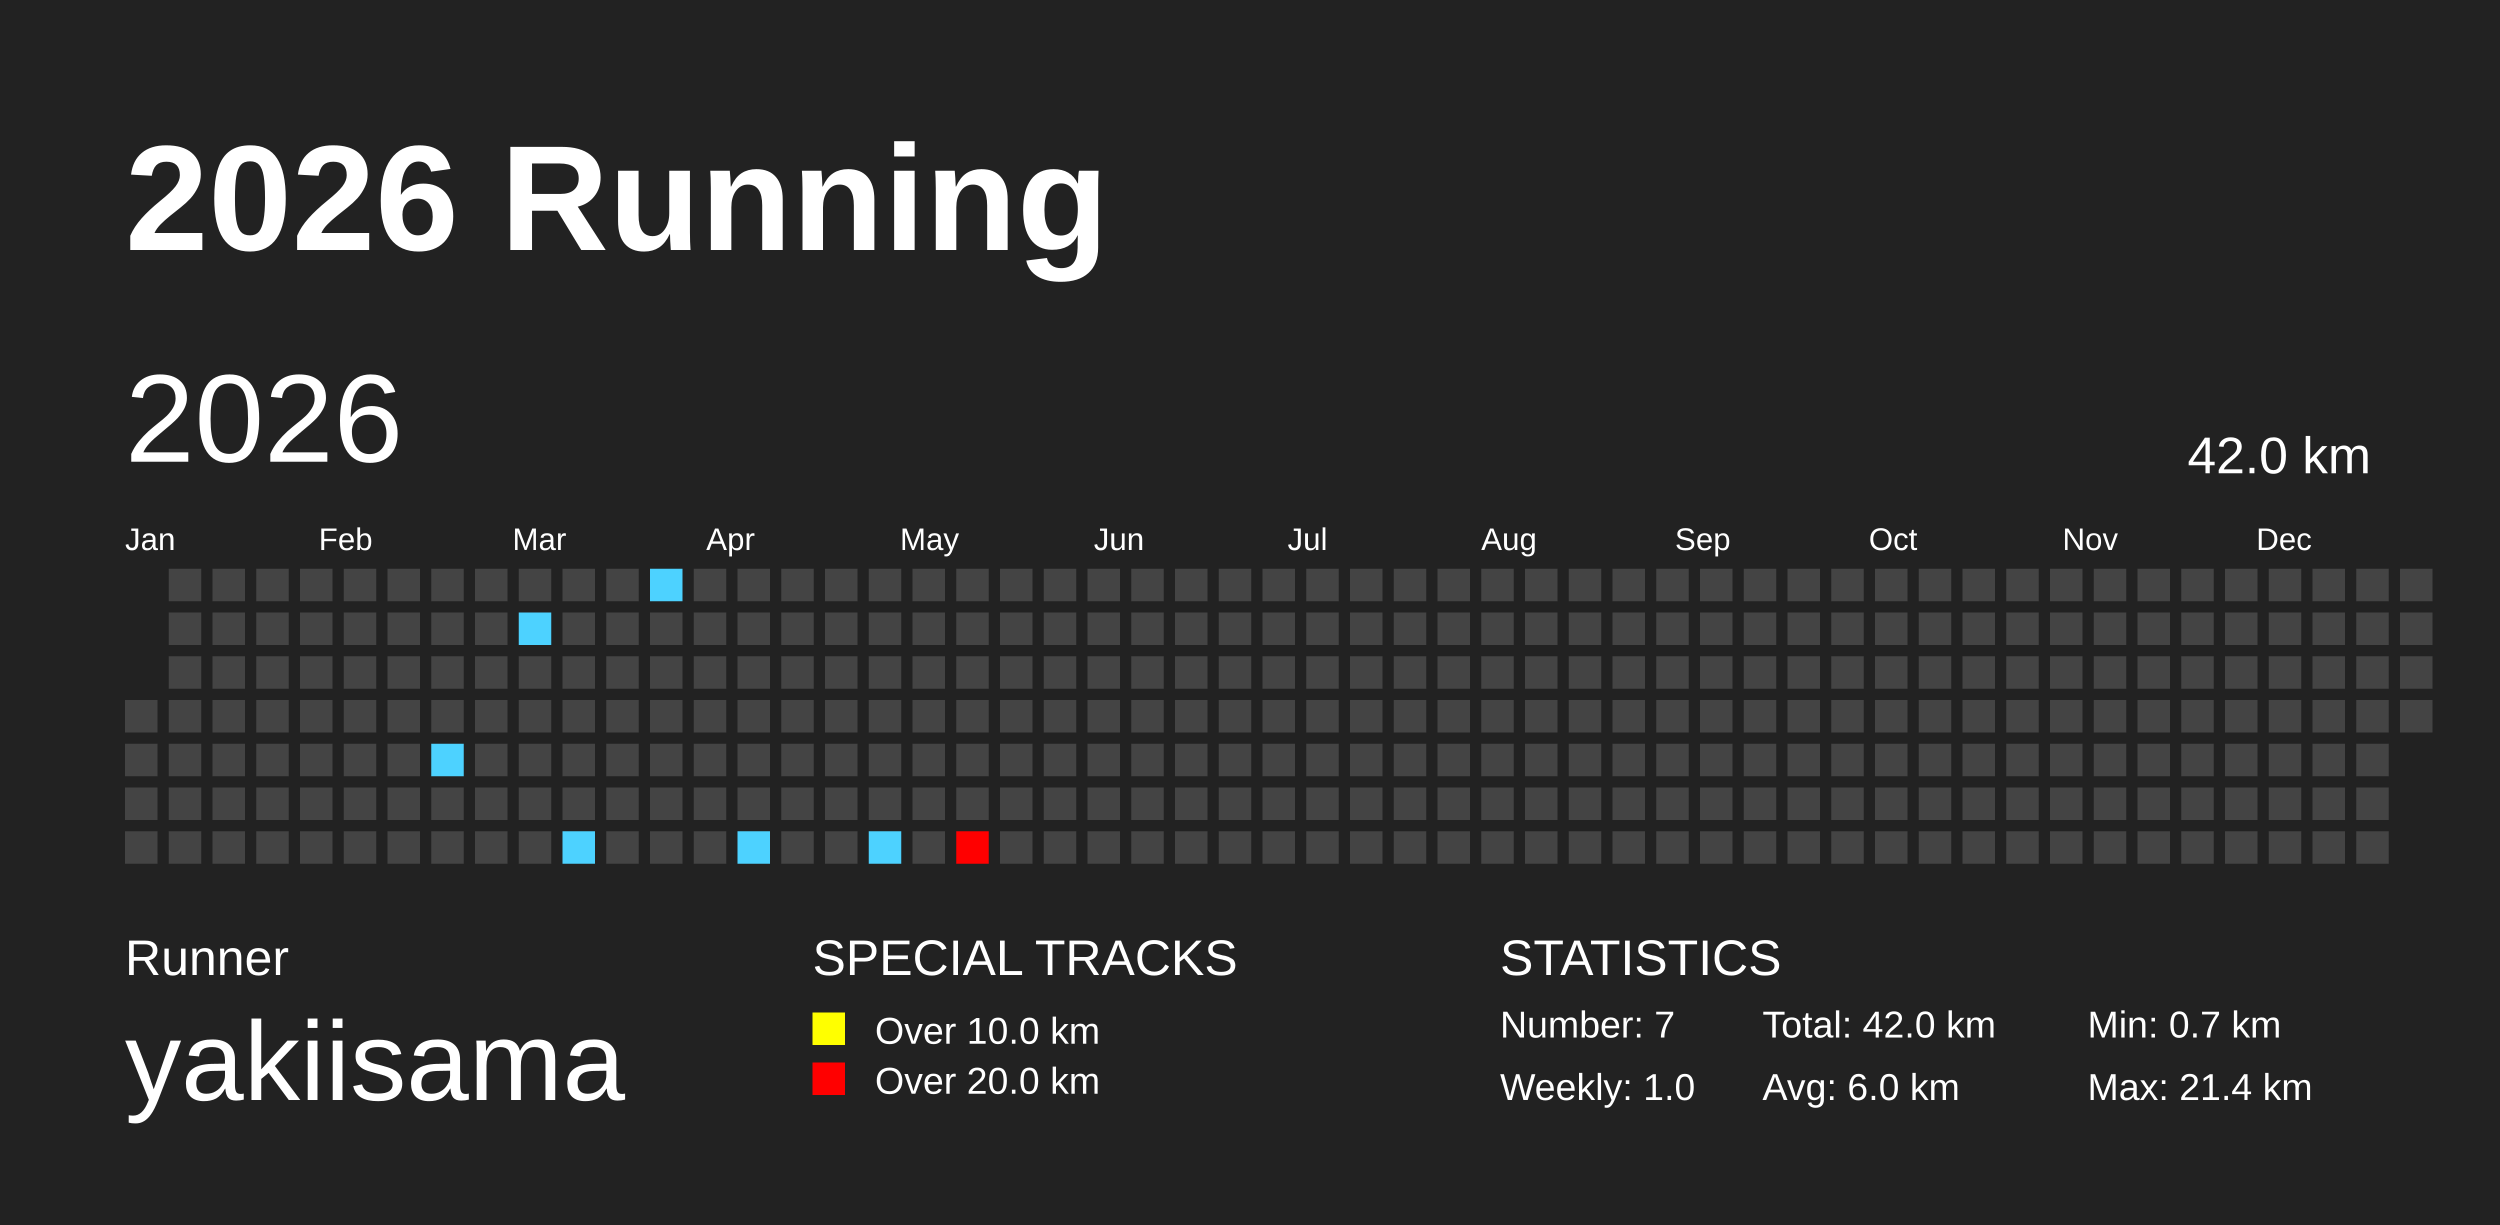
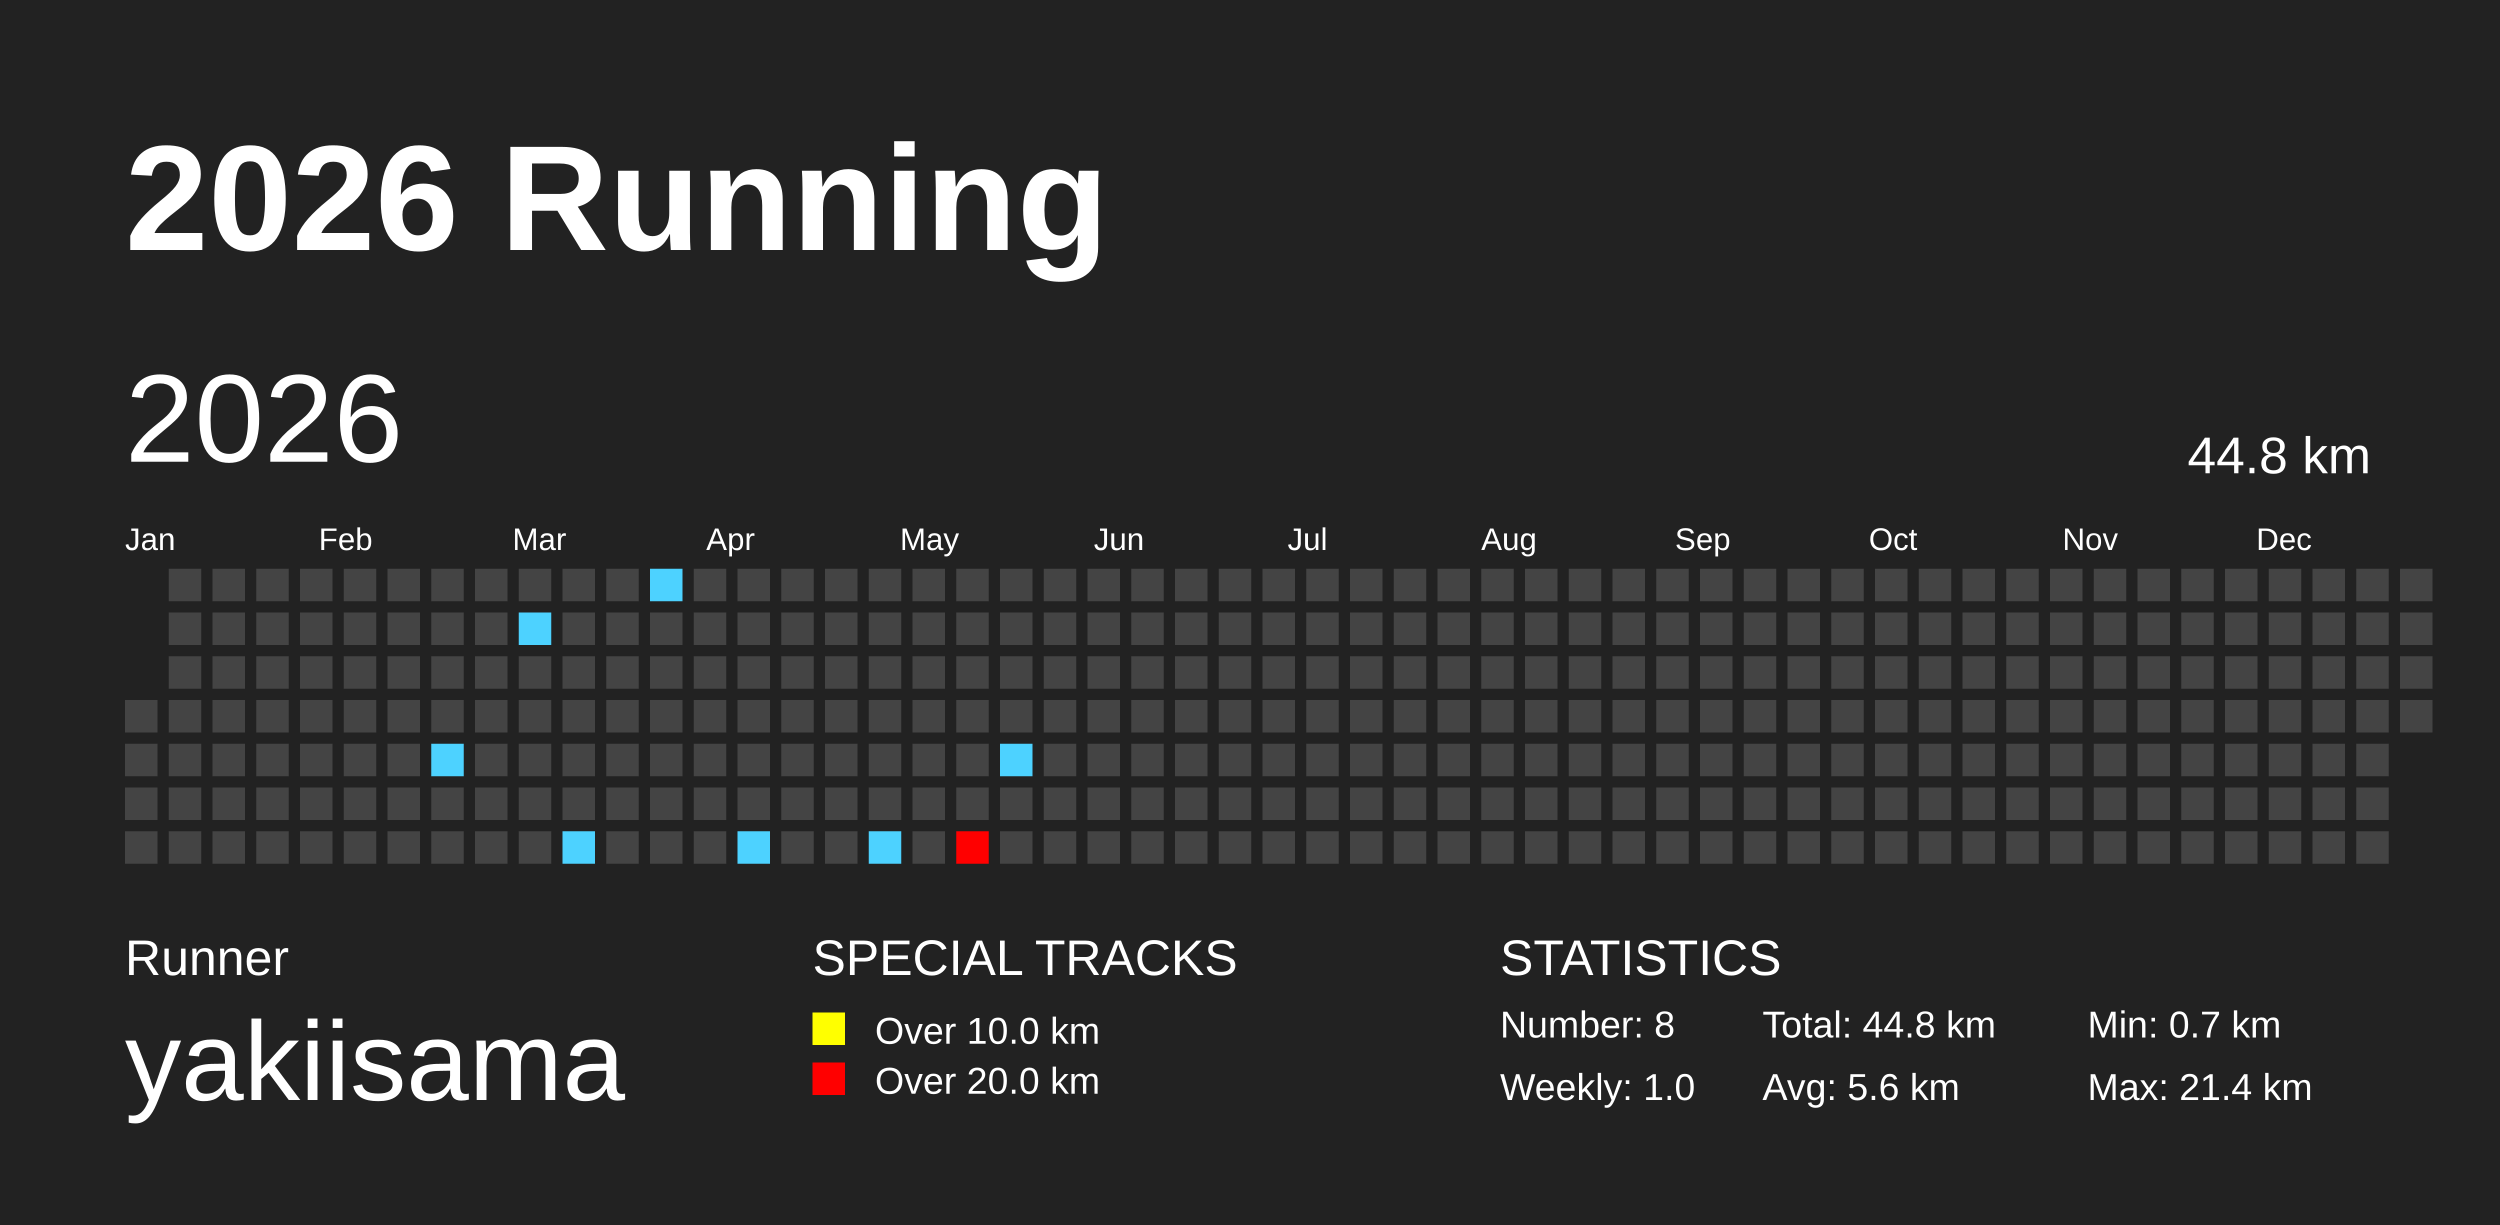
<svg xmlns="http://www.w3.org/2000/svg" baseProfile="full" height="98mm" version="1.1" viewBox="0,0,200,98" width="200mm">
  <defs />
  <rect fill="#222222" height="98" width="200" x="0" y="0" />
  <text fill="#FFFFFF" style="font-size:12px; font-family:Arial; font-weight:bold;" x="10" y="20">2026 Running</text>
  <text fill="#FFFFFF" style="font-size:4px; font-family:Arial" x="10" y="78">Runner</text>
  <text fill="#FFFFFF" style="font-size:9px; font-family:Arial" x="10" y="88">yakiisama</text>
  <text fill="#FFFFFF" style="font-size:4px; font-family:Arial" x="65" y="78">SPECIAL TRACKS</text>
  <rect fill="yellow" height="2.6" width="2.6" x="65" y="81" />
  <text fill="#FFFFFF" style="font-size:3px; font-family:Arial" x="70" y="83.5">Over 10.0 km</text>
  <rect fill="red" height="2.6" width="2.6" x="65" y="85" />
  <text fill="#FFFFFF" style="font-size:3px; font-family:Arial" x="70" y="87.5">Over 20.0 km</text>
  <text fill="#FFFFFF" style="font-size:4px; font-family:Arial" x="120" y="78">STATISTICS</text>
-   <text fill="#FFFFFF" style="font-size:3px; font-family:Arial" x="120" y="83">Number: 7</text>
+   <text fill="#FFFFFF" style="font-size:3px; font-family:Arial" x="120" y="83">Number: 8</text>
  <text fill="#FFFFFF" style="font-size:3px; font-family:Arial" x="120" y="88">Weekly: 1.0</text>
-   <text fill="#FFFFFF" style="font-size:3px; font-family:Arial" x="141" y="83">Total: 42.0 km</text>
-   <text fill="#FFFFFF" style="font-size:3px; font-family:Arial" x="141" y="88">Avg: 6.0 km</text>
+   <text fill="#FFFFFF" style="font-size:3px; font-family:Arial" x="141" y="83">Total: 44.8 km</text>
+   <text fill="#FFFFFF" style="font-size:3px; font-family:Arial" x="141" y="88">Avg: 5.6 km</text>
  <text fill="#FFFFFF" style="font-size:3px; font-family:Arial" x="167" y="83">Min: 0.7 km</text>
  <text fill="#FFFFFF" style="font-size:3px; font-family:Arial" x="167" y="88">Max: 21.4 km</text>
  <text dominant-baseline="hanging" fill="#FFFFFF" style="font-size:10.0px; font-family:Arial;" x="10" y="30">2026</text>
-   <text dominant-baseline="hanging" fill="#FFFFFF" style="font-size:4.125px; font-family:Arial;" x="175" y="35">42.0 km</text>
+   <text dominant-baseline="hanging" fill="#FFFFFF" style="font-size:4.125px; font-family:Arial;" x="175" y="35">44.8 km</text>
  <text fill="#FFFFFF" style="font-size:2.5px; font-family:Arial" x="10.0" y="44">Jan</text>
  <text fill="#FFFFFF" style="font-size:2.5px; font-family:Arial" x="25.5" y="44">Feb</text>
  <text fill="#FFFFFF" style="font-size:2.5px; font-family:Arial" x="41.0" y="44">Mar</text>
  <text fill="#FFFFFF" style="font-size:2.5px; font-family:Arial" x="56.5" y="44">Apr</text>
  <text fill="#FFFFFF" style="font-size:2.5px; font-family:Arial" x="72.0" y="44">May</text>
  <text fill="#FFFFFF" style="font-size:2.5px; font-family:Arial" x="87.5" y="44">Jun</text>
  <text fill="#FFFFFF" style="font-size:2.5px; font-family:Arial" x="103.0" y="44">Jul</text>
  <text fill="#FFFFFF" style="font-size:2.5px; font-family:Arial" x="118.5" y="44">Aug</text>
  <text fill="#FFFFFF" style="font-size:2.5px; font-family:Arial" x="134.0" y="44">Sep</text>
  <text fill="#FFFFFF" style="font-size:2.5px; font-family:Arial" x="149.5" y="44">Oct</text>
  <text fill="#FFFFFF" style="font-size:2.5px; font-family:Arial" x="165.0" y="44">Nov</text>
  <text fill="#FFFFFF" style="font-size:2.5px; font-family:Arial" x="180.5" y="44">Dec</text>
  <rect fill="#444444" height="2.6" width="2.6" x="10.0" y="56.0" />
  <rect fill="#444444" height="2.6" width="2.6" x="10.0" y="59.5" />
  <rect fill="#444444" height="2.6" width="2.6" x="10.0" y="63.0" />
  <rect fill="#444444" height="2.6" width="2.6" x="10.0" y="66.5" />
  <rect fill="#444444" height="2.6" width="2.6" x="13.5" y="45.5" />
  <rect fill="#444444" height="2.6" width="2.6" x="13.5" y="49.0" />
  <rect fill="#444444" height="2.6" width="2.6" x="13.5" y="52.5" />
  <rect fill="#444444" height="2.6" width="2.6" x="13.5" y="56.0" />
  <rect fill="#444444" height="2.6" width="2.6" x="13.5" y="59.5" />
  <rect fill="#444444" height="2.6" width="2.6" x="13.5" y="63.0" />
  <rect fill="#444444" height="2.6" width="2.6" x="13.5" y="66.5" />
  <rect fill="#444444" height="2.6" width="2.6" x="17.0" y="45.5" />
  <rect fill="#444444" height="2.6" width="2.6" x="17.0" y="49.0" />
  <rect fill="#444444" height="2.6" width="2.6" x="17.0" y="52.5" />
  <rect fill="#444444" height="2.6" width="2.6" x="17.0" y="56.0" />
  <rect fill="#444444" height="2.6" width="2.6" x="17.0" y="59.5" />
  <rect fill="#444444" height="2.6" width="2.6" x="17.0" y="63.0" />
  <rect fill="#444444" height="2.6" width="2.6" x="17.0" y="66.5" />
  <rect fill="#444444" height="2.6" width="2.6" x="20.5" y="45.5" />
  <rect fill="#444444" height="2.6" width="2.6" x="20.5" y="49.0" />
  <rect fill="#444444" height="2.6" width="2.6" x="20.5" y="52.5" />
  <rect fill="#444444" height="2.6" width="2.6" x="20.5" y="56.0" />
  <rect fill="#444444" height="2.6" width="2.6" x="20.5" y="59.5" />
  <rect fill="#444444" height="2.6" width="2.6" x="20.5" y="63.0" />
  <rect fill="#444444" height="2.6" width="2.6" x="20.5" y="66.5" />
  <rect fill="#444444" height="2.6" width="2.6" x="24.0" y="45.5" />
  <rect fill="#444444" height="2.6" width="2.6" x="24.0" y="49.0" />
  <rect fill="#444444" height="2.6" width="2.6" x="24.0" y="52.5" />
  <rect fill="#444444" height="2.6" width="2.6" x="24.0" y="56.0" />
  <rect fill="#444444" height="2.6" width="2.6" x="24.0" y="59.5" />
  <rect fill="#444444" height="2.6" width="2.6" x="24.0" y="63.0" />
  <rect fill="#444444" height="2.6" width="2.6" x="24.0" y="66.5" />
  <rect fill="#444444" height="2.6" width="2.6" x="27.5" y="45.5" />
  <rect fill="#444444" height="2.6" width="2.6" x="27.5" y="49.0" />
  <rect fill="#444444" height="2.6" width="2.6" x="27.5" y="52.5" />
  <rect fill="#444444" height="2.6" width="2.6" x="27.5" y="56.0" />
  <rect fill="#444444" height="2.6" width="2.6" x="27.5" y="59.5" />
  <rect fill="#444444" height="2.6" width="2.6" x="27.5" y="63.0" />
  <rect fill="#444444" height="2.6" width="2.6" x="27.5" y="66.5" />
  <rect fill="#444444" height="2.6" width="2.6" x="31.0" y="45.5" />
  <rect fill="#444444" height="2.6" width="2.6" x="31.0" y="49.0" />
  <rect fill="#444444" height="2.6" width="2.6" x="31.0" y="52.5" />
  <rect fill="#444444" height="2.6" width="2.6" x="31.0" y="56.0" />
  <rect fill="#444444" height="2.6" width="2.6" x="31.0" y="59.5" />
  <rect fill="#444444" height="2.6" width="2.6" x="31.0" y="63.0" />
  <rect fill="#444444" height="2.6" width="2.6" x="31.0" y="66.5" />
  <rect fill="#444444" height="2.6" width="2.6" x="34.5" y="45.5" />
  <rect fill="#444444" height="2.6" width="2.6" x="34.5" y="49.0" />
  <rect fill="#444444" height="2.6" width="2.6" x="34.5" y="52.5" />
  <rect fill="#444444" height="2.6" width="2.6" x="34.5" y="56.0" />
  <rect fill="#4dd2ff" height="2.6" width="2.6" x="34.5" y="59.5" />
  <rect fill="#444444" height="2.6" width="2.6" x="34.5" y="63.0" />
  <rect fill="#444444" height="2.6" width="2.6" x="34.5" y="66.5" />
  <rect fill="#444444" height="2.6" width="2.6" x="38.0" y="45.5" />
  <rect fill="#444444" height="2.6" width="2.6" x="38.0" y="49.0" />
  <rect fill="#444444" height="2.6" width="2.6" x="38.0" y="52.5" />
  <rect fill="#444444" height="2.6" width="2.6" x="38.0" y="56.0" />
  <rect fill="#444444" height="2.6" width="2.6" x="38.0" y="59.5" />
  <rect fill="#444444" height="2.6" width="2.6" x="38.0" y="63.0" />
  <rect fill="#444444" height="2.6" width="2.6" x="38.0" y="66.5" />
  <rect fill="#444444" height="2.6" width="2.6" x="41.5" y="45.5" />
  <rect fill="#4dd2ff" height="2.6" width="2.6" x="41.5" y="49.0" />
  <rect fill="#444444" height="2.6" width="2.6" x="41.5" y="52.5" />
  <rect fill="#444444" height="2.6" width="2.6" x="41.5" y="56.0" />
  <rect fill="#444444" height="2.6" width="2.6" x="41.5" y="59.5" />
  <rect fill="#444444" height="2.6" width="2.6" x="41.5" y="63.0" />
  <rect fill="#444444" height="2.6" width="2.6" x="41.5" y="66.5" />
  <rect fill="#444444" height="2.6" width="2.6" x="45.0" y="45.5" />
  <rect fill="#444444" height="2.6" width="2.6" x="45.0" y="49.0" />
  <rect fill="#444444" height="2.6" width="2.6" x="45.0" y="52.5" />
  <rect fill="#444444" height="2.6" width="2.6" x="45.0" y="56.0" />
  <rect fill="#444444" height="2.6" width="2.6" x="45.0" y="59.5" />
  <rect fill="#444444" height="2.6" width="2.6" x="45.0" y="63.0" />
  <rect fill="#4dd2ff" height="2.6" width="2.6" x="45.0" y="66.5" />
  <rect fill="#444444" height="2.6" width="2.6" x="48.5" y="45.5" />
  <rect fill="#444444" height="2.6" width="2.6" x="48.5" y="49.0" />
  <rect fill="#444444" height="2.6" width="2.6" x="48.5" y="52.5" />
  <rect fill="#444444" height="2.6" width="2.6" x="48.5" y="56.0" />
  <rect fill="#444444" height="2.6" width="2.6" x="48.5" y="59.5" />
  <rect fill="#444444" height="2.6" width="2.6" x="48.5" y="63.0" />
  <rect fill="#444444" height="2.6" width="2.6" x="48.5" y="66.5" />
  <rect fill="#4dd2ff" height="2.6" width="2.6" x="52.0" y="45.5" />
  <rect fill="#444444" height="2.6" width="2.6" x="52.0" y="49.0" />
  <rect fill="#444444" height="2.6" width="2.6" x="52.0" y="52.5" />
  <rect fill="#444444" height="2.6" width="2.6" x="52.0" y="56.0" />
  <rect fill="#444444" height="2.6" width="2.6" x="52.0" y="59.5" />
  <rect fill="#444444" height="2.6" width="2.6" x="52.0" y="63.0" />
  <rect fill="#444444" height="2.6" width="2.6" x="52.0" y="66.5" />
  <rect fill="#444444" height="2.6" width="2.6" x="55.5" y="45.5" />
  <rect fill="#444444" height="2.6" width="2.6" x="55.5" y="49.0" />
  <rect fill="#444444" height="2.6" width="2.6" x="55.5" y="52.5" />
  <rect fill="#444444" height="2.6" width="2.6" x="55.5" y="56.0" />
  <rect fill="#444444" height="2.6" width="2.6" x="55.5" y="59.5" />
  <rect fill="#444444" height="2.6" width="2.6" x="55.5" y="63.0" />
  <rect fill="#444444" height="2.6" width="2.6" x="55.5" y="66.5" />
  <rect fill="#444444" height="2.6" width="2.6" x="59.0" y="45.5" />
  <rect fill="#444444" height="2.6" width="2.6" x="59.0" y="49.0" />
  <rect fill="#444444" height="2.6" width="2.6" x="59.0" y="52.5" />
  <rect fill="#444444" height="2.6" width="2.6" x="59.0" y="56.0" />
  <rect fill="#444444" height="2.6" width="2.6" x="59.0" y="59.5" />
  <rect fill="#444444" height="2.6" width="2.6" x="59.0" y="63.0" />
  <rect fill="#4dd2ff" height="2.6" width="2.6" x="59.0" y="66.5" />
  <rect fill="#444444" height="2.6" width="2.6" x="62.5" y="45.5" />
  <rect fill="#444444" height="2.6" width="2.6" x="62.5" y="49.0" />
  <rect fill="#444444" height="2.6" width="2.6" x="62.5" y="52.5" />
  <rect fill="#444444" height="2.6" width="2.6" x="62.5" y="56.0" />
  <rect fill="#444444" height="2.6" width="2.6" x="62.5" y="59.5" />
  <rect fill="#444444" height="2.6" width="2.6" x="62.5" y="63.0" />
  <rect fill="#444444" height="2.6" width="2.6" x="62.5" y="66.5" />
  <rect fill="#444444" height="2.6" width="2.6" x="66.0" y="45.5" />
  <rect fill="#444444" height="2.6" width="2.6" x="66.0" y="49.0" />
  <rect fill="#444444" height="2.6" width="2.6" x="66.0" y="52.5" />
  <rect fill="#444444" height="2.6" width="2.6" x="66.0" y="56.0" />
  <rect fill="#444444" height="2.6" width="2.6" x="66.0" y="59.5" />
  <rect fill="#444444" height="2.6" width="2.6" x="66.0" y="63.0" />
  <rect fill="#444444" height="2.6" width="2.6" x="66.0" y="66.5" />
  <rect fill="#444444" height="2.6" width="2.6" x="69.5" y="45.5" />
  <rect fill="#444444" height="2.6" width="2.6" x="69.5" y="49.0" />
  <rect fill="#444444" height="2.6" width="2.6" x="69.5" y="52.5" />
  <rect fill="#444444" height="2.6" width="2.6" x="69.5" y="56.0" />
  <rect fill="#444444" height="2.6" width="2.6" x="69.5" y="59.5" />
  <rect fill="#444444" height="2.6" width="2.6" x="69.5" y="63.0" />
  <rect fill="#4dd2ff" height="2.6" width="2.6" x="69.5" y="66.5" />
  <rect fill="#444444" height="2.6" width="2.6" x="73.0" y="45.5" />
  <rect fill="#444444" height="2.6" width="2.6" x="73.0" y="49.0" />
  <rect fill="#444444" height="2.6" width="2.6" x="73.0" y="52.5" />
  <rect fill="#444444" height="2.6" width="2.6" x="73.0" y="56.0" />
  <rect fill="#444444" height="2.6" width="2.6" x="73.0" y="59.5" />
  <rect fill="#444444" height="2.6" width="2.6" x="73.0" y="63.0" />
  <rect fill="#444444" height="2.6" width="2.6" x="73.0" y="66.5" />
  <rect fill="#444444" height="2.6" width="2.6" x="76.5" y="45.5" />
  <rect fill="#444444" height="2.6" width="2.6" x="76.5" y="49.0" />
  <rect fill="#444444" height="2.6" width="2.6" x="76.5" y="52.5" />
  <rect fill="#444444" height="2.6" width="2.6" x="76.5" y="56.0" />
  <rect fill="#444444" height="2.6" width="2.6" x="76.5" y="59.5" />
  <rect fill="#444444" height="2.6" width="2.6" x="76.5" y="63.0" />
  <rect fill="red" height="2.6" width="2.6" x="76.5" y="66.5" />
  <rect fill="#444444" height="2.6" width="2.6" x="80.0" y="45.5" />
  <rect fill="#444444" height="2.6" width="2.6" x="80.0" y="49.0" />
  <rect fill="#444444" height="2.6" width="2.6" x="80.0" y="52.5" />
  <rect fill="#444444" height="2.6" width="2.6" x="80.0" y="56.0" />
-   <rect fill="#444444" height="2.6" width="2.6" x="80.0" y="59.5" />
+   <rect fill="#4dd2ff" height="2.6" width="2.6" x="80.0" y="59.5" />
  <rect fill="#444444" height="2.6" width="2.6" x="80.0" y="63.0" />
  <rect fill="#444444" height="2.6" width="2.6" x="80.0" y="66.5" />
  <rect fill="#444444" height="2.6" width="2.6" x="83.5" y="45.5" />
  <rect fill="#444444" height="2.6" width="2.6" x="83.5" y="49.0" />
  <rect fill="#444444" height="2.6" width="2.6" x="83.5" y="52.5" />
  <rect fill="#444444" height="2.6" width="2.6" x="83.5" y="56.0" />
  <rect fill="#444444" height="2.6" width="2.6" x="83.5" y="59.5" />
  <rect fill="#444444" height="2.6" width="2.6" x="83.5" y="63.0" />
  <rect fill="#444444" height="2.6" width="2.6" x="83.5" y="66.5" />
  <rect fill="#444444" height="2.6" width="2.6" x="87.0" y="45.5" />
  <rect fill="#444444" height="2.6" width="2.6" x="87.0" y="49.0" />
  <rect fill="#444444" height="2.6" width="2.6" x="87.0" y="52.5" />
  <rect fill="#444444" height="2.6" width="2.6" x="87.0" y="56.0" />
  <rect fill="#444444" height="2.6" width="2.6" x="87.0" y="59.5" />
  <rect fill="#444444" height="2.6" width="2.6" x="87.0" y="63.0" />
  <rect fill="#444444" height="2.6" width="2.6" x="87.0" y="66.5" />
  <rect fill="#444444" height="2.6" width="2.6" x="90.5" y="45.5" />
  <rect fill="#444444" height="2.6" width="2.6" x="90.5" y="49.0" />
  <rect fill="#444444" height="2.6" width="2.6" x="90.5" y="52.5" />
  <rect fill="#444444" height="2.6" width="2.6" x="90.5" y="56.0" />
  <rect fill="#444444" height="2.6" width="2.6" x="90.5" y="59.5" />
  <rect fill="#444444" height="2.6" width="2.6" x="90.5" y="63.0" />
  <rect fill="#444444" height="2.6" width="2.6" x="90.5" y="66.5" />
  <rect fill="#444444" height="2.6" width="2.6" x="94.0" y="45.5" />
  <rect fill="#444444" height="2.6" width="2.6" x="94.0" y="49.0" />
  <rect fill="#444444" height="2.6" width="2.6" x="94.0" y="52.5" />
  <rect fill="#444444" height="2.6" width="2.6" x="94.0" y="56.0" />
  <rect fill="#444444" height="2.6" width="2.6" x="94.0" y="59.5" />
  <rect fill="#444444" height="2.6" width="2.6" x="94.0" y="63.0" />
  <rect fill="#444444" height="2.6" width="2.6" x="94.0" y="66.5" />
  <rect fill="#444444" height="2.6" width="2.6" x="97.5" y="45.5" />
  <rect fill="#444444" height="2.6" width="2.6" x="97.5" y="49.0" />
  <rect fill="#444444" height="2.6" width="2.6" x="97.5" y="52.5" />
  <rect fill="#444444" height="2.6" width="2.6" x="97.5" y="56.0" />
  <rect fill="#444444" height="2.6" width="2.6" x="97.5" y="59.5" />
  <rect fill="#444444" height="2.6" width="2.6" x="97.5" y="63.0" />
  <rect fill="#444444" height="2.6" width="2.6" x="97.5" y="66.5" />
  <rect fill="#444444" height="2.6" width="2.6" x="101.0" y="45.5" />
  <rect fill="#444444" height="2.6" width="2.6" x="101.0" y="49.0" />
  <rect fill="#444444" height="2.6" width="2.6" x="101.0" y="52.5" />
  <rect fill="#444444" height="2.6" width="2.6" x="101.0" y="56.0" />
  <rect fill="#444444" height="2.6" width="2.6" x="101.0" y="59.5" />
  <rect fill="#444444" height="2.6" width="2.6" x="101.0" y="63.0" />
  <rect fill="#444444" height="2.6" width="2.6" x="101.0" y="66.5" />
  <rect fill="#444444" height="2.6" width="2.6" x="104.5" y="45.5" />
  <rect fill="#444444" height="2.6" width="2.6" x="104.5" y="49.0" />
  <rect fill="#444444" height="2.6" width="2.6" x="104.5" y="52.5" />
  <rect fill="#444444" height="2.6" width="2.6" x="104.5" y="56.0" />
  <rect fill="#444444" height="2.6" width="2.6" x="104.5" y="59.5" />
  <rect fill="#444444" height="2.6" width="2.6" x="104.5" y="63.0" />
  <rect fill="#444444" height="2.6" width="2.6" x="104.5" y="66.5" />
  <rect fill="#444444" height="2.6" width="2.6" x="108.0" y="45.5" />
  <rect fill="#444444" height="2.6" width="2.6" x="108.0" y="49.0" />
  <rect fill="#444444" height="2.6" width="2.6" x="108.0" y="52.5" />
  <rect fill="#444444" height="2.6" width="2.6" x="108.0" y="56.0" />
  <rect fill="#444444" height="2.6" width="2.6" x="108.0" y="59.5" />
  <rect fill="#444444" height="2.6" width="2.6" x="108.0" y="63.0" />
  <rect fill="#444444" height="2.6" width="2.6" x="108.0" y="66.5" />
  <rect fill="#444444" height="2.6" width="2.6" x="111.5" y="45.5" />
  <rect fill="#444444" height="2.6" width="2.6" x="111.5" y="49.0" />
  <rect fill="#444444" height="2.6" width="2.6" x="111.5" y="52.5" />
  <rect fill="#444444" height="2.6" width="2.6" x="111.5" y="56.0" />
  <rect fill="#444444" height="2.6" width="2.6" x="111.5" y="59.5" />
  <rect fill="#444444" height="2.6" width="2.6" x="111.5" y="63.0" />
  <rect fill="#444444" height="2.6" width="2.6" x="111.5" y="66.5" />
  <rect fill="#444444" height="2.6" width="2.6" x="115.0" y="45.5" />
  <rect fill="#444444" height="2.6" width="2.6" x="115.0" y="49.0" />
  <rect fill="#444444" height="2.6" width="2.6" x="115.0" y="52.5" />
  <rect fill="#444444" height="2.6" width="2.6" x="115.0" y="56.0" />
  <rect fill="#444444" height="2.6" width="2.6" x="115.0" y="59.5" />
  <rect fill="#444444" height="2.6" width="2.6" x="115.0" y="63.0" />
  <rect fill="#444444" height="2.6" width="2.6" x="115.0" y="66.5" />
  <rect fill="#444444" height="2.6" width="2.6" x="118.5" y="45.5" />
  <rect fill="#444444" height="2.6" width="2.6" x="118.5" y="49.0" />
  <rect fill="#444444" height="2.6" width="2.6" x="118.5" y="52.5" />
  <rect fill="#444444" height="2.6" width="2.6" x="118.5" y="56.0" />
  <rect fill="#444444" height="2.6" width="2.6" x="118.5" y="59.5" />
  <rect fill="#444444" height="2.6" width="2.6" x="118.5" y="63.0" />
  <rect fill="#444444" height="2.6" width="2.6" x="118.5" y="66.5" />
  <rect fill="#444444" height="2.6" width="2.6" x="122.0" y="45.5" />
  <rect fill="#444444" height="2.6" width="2.6" x="122.0" y="49.0" />
  <rect fill="#444444" height="2.6" width="2.6" x="122.0" y="52.5" />
  <rect fill="#444444" height="2.6" width="2.6" x="122.0" y="56.0" />
  <rect fill="#444444" height="2.6" width="2.6" x="122.0" y="59.5" />
  <rect fill="#444444" height="2.6" width="2.6" x="122.0" y="63.0" />
  <rect fill="#444444" height="2.6" width="2.6" x="122.0" y="66.5" />
  <rect fill="#444444" height="2.6" width="2.6" x="125.5" y="45.5" />
  <rect fill="#444444" height="2.6" width="2.6" x="125.5" y="49.0" />
  <rect fill="#444444" height="2.6" width="2.6" x="125.5" y="52.5" />
  <rect fill="#444444" height="2.6" width="2.6" x="125.5" y="56.0" />
  <rect fill="#444444" height="2.6" width="2.6" x="125.5" y="59.5" />
  <rect fill="#444444" height="2.6" width="2.6" x="125.5" y="63.0" />
  <rect fill="#444444" height="2.6" width="2.6" x="125.5" y="66.5" />
  <rect fill="#444444" height="2.6" width="2.6" x="129.0" y="45.5" />
  <rect fill="#444444" height="2.6" width="2.6" x="129.0" y="49.0" />
  <rect fill="#444444" height="2.6" width="2.6" x="129.0" y="52.5" />
  <rect fill="#444444" height="2.6" width="2.6" x="129.0" y="56.0" />
  <rect fill="#444444" height="2.6" width="2.6" x="129.0" y="59.5" />
  <rect fill="#444444" height="2.6" width="2.6" x="129.0" y="63.0" />
  <rect fill="#444444" height="2.6" width="2.6" x="129.0" y="66.5" />
  <rect fill="#444444" height="2.6" width="2.6" x="132.5" y="45.5" />
  <rect fill="#444444" height="2.6" width="2.6" x="132.5" y="49.0" />
  <rect fill="#444444" height="2.6" width="2.6" x="132.5" y="52.5" />
  <rect fill="#444444" height="2.6" width="2.6" x="132.5" y="56.0" />
  <rect fill="#444444" height="2.6" width="2.6" x="132.5" y="59.5" />
  <rect fill="#444444" height="2.6" width="2.6" x="132.5" y="63.0" />
  <rect fill="#444444" height="2.6" width="2.6" x="132.5" y="66.5" />
  <rect fill="#444444" height="2.6" width="2.6" x="136.0" y="45.5" />
  <rect fill="#444444" height="2.6" width="2.6" x="136.0" y="49.0" />
  <rect fill="#444444" height="2.6" width="2.6" x="136.0" y="52.5" />
  <rect fill="#444444" height="2.6" width="2.6" x="136.0" y="56.0" />
  <rect fill="#444444" height="2.6" width="2.6" x="136.0" y="59.5" />
  <rect fill="#444444" height="2.6" width="2.6" x="136.0" y="63.0" />
  <rect fill="#444444" height="2.6" width="2.6" x="136.0" y="66.5" />
  <rect fill="#444444" height="2.6" width="2.6" x="139.5" y="45.5" />
  <rect fill="#444444" height="2.6" width="2.6" x="139.5" y="49.0" />
  <rect fill="#444444" height="2.6" width="2.6" x="139.5" y="52.5" />
  <rect fill="#444444" height="2.6" width="2.6" x="139.5" y="56.0" />
  <rect fill="#444444" height="2.6" width="2.6" x="139.5" y="59.5" />
  <rect fill="#444444" height="2.6" width="2.6" x="139.5" y="63.0" />
  <rect fill="#444444" height="2.6" width="2.6" x="139.5" y="66.5" />
  <rect fill="#444444" height="2.6" width="2.6" x="143.0" y="45.5" />
  <rect fill="#444444" height="2.6" width="2.6" x="143.0" y="49.0" />
  <rect fill="#444444" height="2.6" width="2.6" x="143.0" y="52.5" />
  <rect fill="#444444" height="2.6" width="2.6" x="143.0" y="56.0" />
  <rect fill="#444444" height="2.6" width="2.6" x="143.0" y="59.5" />
  <rect fill="#444444" height="2.6" width="2.6" x="143.0" y="63.0" />
  <rect fill="#444444" height="2.6" width="2.6" x="143.0" y="66.5" />
  <rect fill="#444444" height="2.6" width="2.6" x="146.5" y="45.5" />
  <rect fill="#444444" height="2.6" width="2.6" x="146.5" y="49.0" />
  <rect fill="#444444" height="2.6" width="2.6" x="146.5" y="52.5" />
  <rect fill="#444444" height="2.6" width="2.6" x="146.5" y="56.0" />
  <rect fill="#444444" height="2.6" width="2.6" x="146.5" y="59.5" />
  <rect fill="#444444" height="2.6" width="2.6" x="146.5" y="63.0" />
  <rect fill="#444444" height="2.6" width="2.6" x="146.5" y="66.5" />
  <rect fill="#444444" height="2.6" width="2.6" x="150.0" y="45.5" />
  <rect fill="#444444" height="2.6" width="2.6" x="150.0" y="49.0" />
  <rect fill="#444444" height="2.6" width="2.6" x="150.0" y="52.5" />
  <rect fill="#444444" height="2.6" width="2.6" x="150.0" y="56.0" />
  <rect fill="#444444" height="2.6" width="2.6" x="150.0" y="59.5" />
  <rect fill="#444444" height="2.6" width="2.6" x="150.0" y="63.0" />
  <rect fill="#444444" height="2.6" width="2.6" x="150.0" y="66.5" />
  <rect fill="#444444" height="2.6" width="2.6" x="153.5" y="45.5" />
  <rect fill="#444444" height="2.6" width="2.6" x="153.5" y="49.0" />
  <rect fill="#444444" height="2.6" width="2.6" x="153.5" y="52.5" />
  <rect fill="#444444" height="2.6" width="2.6" x="153.5" y="56.0" />
  <rect fill="#444444" height="2.6" width="2.6" x="153.5" y="59.5" />
  <rect fill="#444444" height="2.6" width="2.6" x="153.5" y="63.0" />
  <rect fill="#444444" height="2.6" width="2.6" x="153.5" y="66.5" />
  <rect fill="#444444" height="2.6" width="2.6" x="157.0" y="45.5" />
  <rect fill="#444444" height="2.6" width="2.6" x="157.0" y="49.0" />
  <rect fill="#444444" height="2.6" width="2.6" x="157.0" y="52.5" />
  <rect fill="#444444" height="2.6" width="2.6" x="157.0" y="56.0" />
  <rect fill="#444444" height="2.6" width="2.6" x="157.0" y="59.5" />
  <rect fill="#444444" height="2.6" width="2.6" x="157.0" y="63.0" />
  <rect fill="#444444" height="2.6" width="2.6" x="157.0" y="66.5" />
  <rect fill="#444444" height="2.6" width="2.6" x="160.5" y="45.5" />
  <rect fill="#444444" height="2.6" width="2.6" x="160.5" y="49.0" />
  <rect fill="#444444" height="2.6" width="2.6" x="160.5" y="52.5" />
  <rect fill="#444444" height="2.6" width="2.6" x="160.5" y="56.0" />
  <rect fill="#444444" height="2.6" width="2.6" x="160.5" y="59.5" />
  <rect fill="#444444" height="2.6" width="2.6" x="160.5" y="63.0" />
  <rect fill="#444444" height="2.6" width="2.6" x="160.5" y="66.5" />
  <rect fill="#444444" height="2.6" width="2.6" x="164.0" y="45.5" />
  <rect fill="#444444" height="2.6" width="2.6" x="164.0" y="49.0" />
  <rect fill="#444444" height="2.6" width="2.6" x="164.0" y="52.5" />
  <rect fill="#444444" height="2.6" width="2.6" x="164.0" y="56.0" />
  <rect fill="#444444" height="2.6" width="2.6" x="164.0" y="59.5" />
  <rect fill="#444444" height="2.6" width="2.6" x="164.0" y="63.0" />
  <rect fill="#444444" height="2.6" width="2.6" x="164.0" y="66.5" />
  <rect fill="#444444" height="2.6" width="2.6" x="167.5" y="45.5" />
  <rect fill="#444444" height="2.6" width="2.6" x="167.5" y="49.0" />
  <rect fill="#444444" height="2.6" width="2.6" x="167.5" y="52.5" />
  <rect fill="#444444" height="2.6" width="2.6" x="167.5" y="56.0" />
  <rect fill="#444444" height="2.6" width="2.6" x="167.5" y="59.5" />
  <rect fill="#444444" height="2.6" width="2.6" x="167.5" y="63.0" />
  <rect fill="#444444" height="2.6" width="2.6" x="167.5" y="66.5" />
  <rect fill="#444444" height="2.6" width="2.6" x="171.0" y="45.5" />
  <rect fill="#444444" height="2.6" width="2.6" x="171.0" y="49.0" />
  <rect fill="#444444" height="2.6" width="2.6" x="171.0" y="52.5" />
  <rect fill="#444444" height="2.6" width="2.6" x="171.0" y="56.0" />
  <rect fill="#444444" height="2.6" width="2.6" x="171.0" y="59.5" />
  <rect fill="#444444" height="2.6" width="2.6" x="171.0" y="63.0" />
  <rect fill="#444444" height="2.6" width="2.6" x="171.0" y="66.5" />
  <rect fill="#444444" height="2.6" width="2.6" x="174.5" y="45.5" />
  <rect fill="#444444" height="2.6" width="2.6" x="174.5" y="49.0" />
  <rect fill="#444444" height="2.6" width="2.6" x="174.5" y="52.5" />
  <rect fill="#444444" height="2.6" width="2.6" x="174.5" y="56.0" />
  <rect fill="#444444" height="2.6" width="2.6" x="174.5" y="59.5" />
  <rect fill="#444444" height="2.6" width="2.6" x="174.5" y="63.0" />
  <rect fill="#444444" height="2.6" width="2.6" x="174.5" y="66.5" />
  <rect fill="#444444" height="2.6" width="2.6" x="178.0" y="45.5" />
  <rect fill="#444444" height="2.6" width="2.6" x="178.0" y="49.0" />
  <rect fill="#444444" height="2.6" width="2.6" x="178.0" y="52.5" />
  <rect fill="#444444" height="2.6" width="2.6" x="178.0" y="56.0" />
  <rect fill="#444444" height="2.6" width="2.6" x="178.0" y="59.5" />
  <rect fill="#444444" height="2.6" width="2.6" x="178.0" y="63.0" />
  <rect fill="#444444" height="2.6" width="2.6" x="178.0" y="66.5" />
  <rect fill="#444444" height="2.6" width="2.6" x="181.5" y="45.5" />
  <rect fill="#444444" height="2.6" width="2.6" x="181.5" y="49.0" />
  <rect fill="#444444" height="2.6" width="2.6" x="181.5" y="52.5" />
  <rect fill="#444444" height="2.6" width="2.6" x="181.5" y="56.0" />
  <rect fill="#444444" height="2.6" width="2.6" x="181.5" y="59.5" />
  <rect fill="#444444" height="2.6" width="2.6" x="181.5" y="63.0" />
  <rect fill="#444444" height="2.6" width="2.6" x="181.5" y="66.5" />
  <rect fill="#444444" height="2.6" width="2.6" x="185.0" y="45.5" />
  <rect fill="#444444" height="2.6" width="2.6" x="185.0" y="49.0" />
  <rect fill="#444444" height="2.6" width="2.6" x="185.0" y="52.5" />
  <rect fill="#444444" height="2.6" width="2.6" x="185.0" y="56.0" />
  <rect fill="#444444" height="2.6" width="2.6" x="185.0" y="59.5" />
  <rect fill="#444444" height="2.6" width="2.6" x="185.0" y="63.0" />
  <rect fill="#444444" height="2.6" width="2.6" x="185.0" y="66.5" />
  <rect fill="#444444" height="2.6" width="2.6" x="188.5" y="45.5" />
  <rect fill="#444444" height="2.6" width="2.6" x="188.5" y="49.0" />
  <rect fill="#444444" height="2.6" width="2.6" x="188.5" y="52.5" />
  <rect fill="#444444" height="2.6" width="2.6" x="188.5" y="56.0" />
  <rect fill="#444444" height="2.6" width="2.6" x="188.5" y="59.5" />
  <rect fill="#444444" height="2.6" width="2.6" x="188.5" y="63.0" />
  <rect fill="#444444" height="2.6" width="2.6" x="188.5" y="66.5" />
  <rect fill="#444444" height="2.6" width="2.6" x="192.0" y="45.5" />
  <rect fill="#444444" height="2.6" width="2.6" x="192.0" y="49.0" />
  <rect fill="#444444" height="2.6" width="2.6" x="192.0" y="52.5" />
  <rect fill="#444444" height="2.6" width="2.6" x="192.0" y="56.0" />
</svg>
